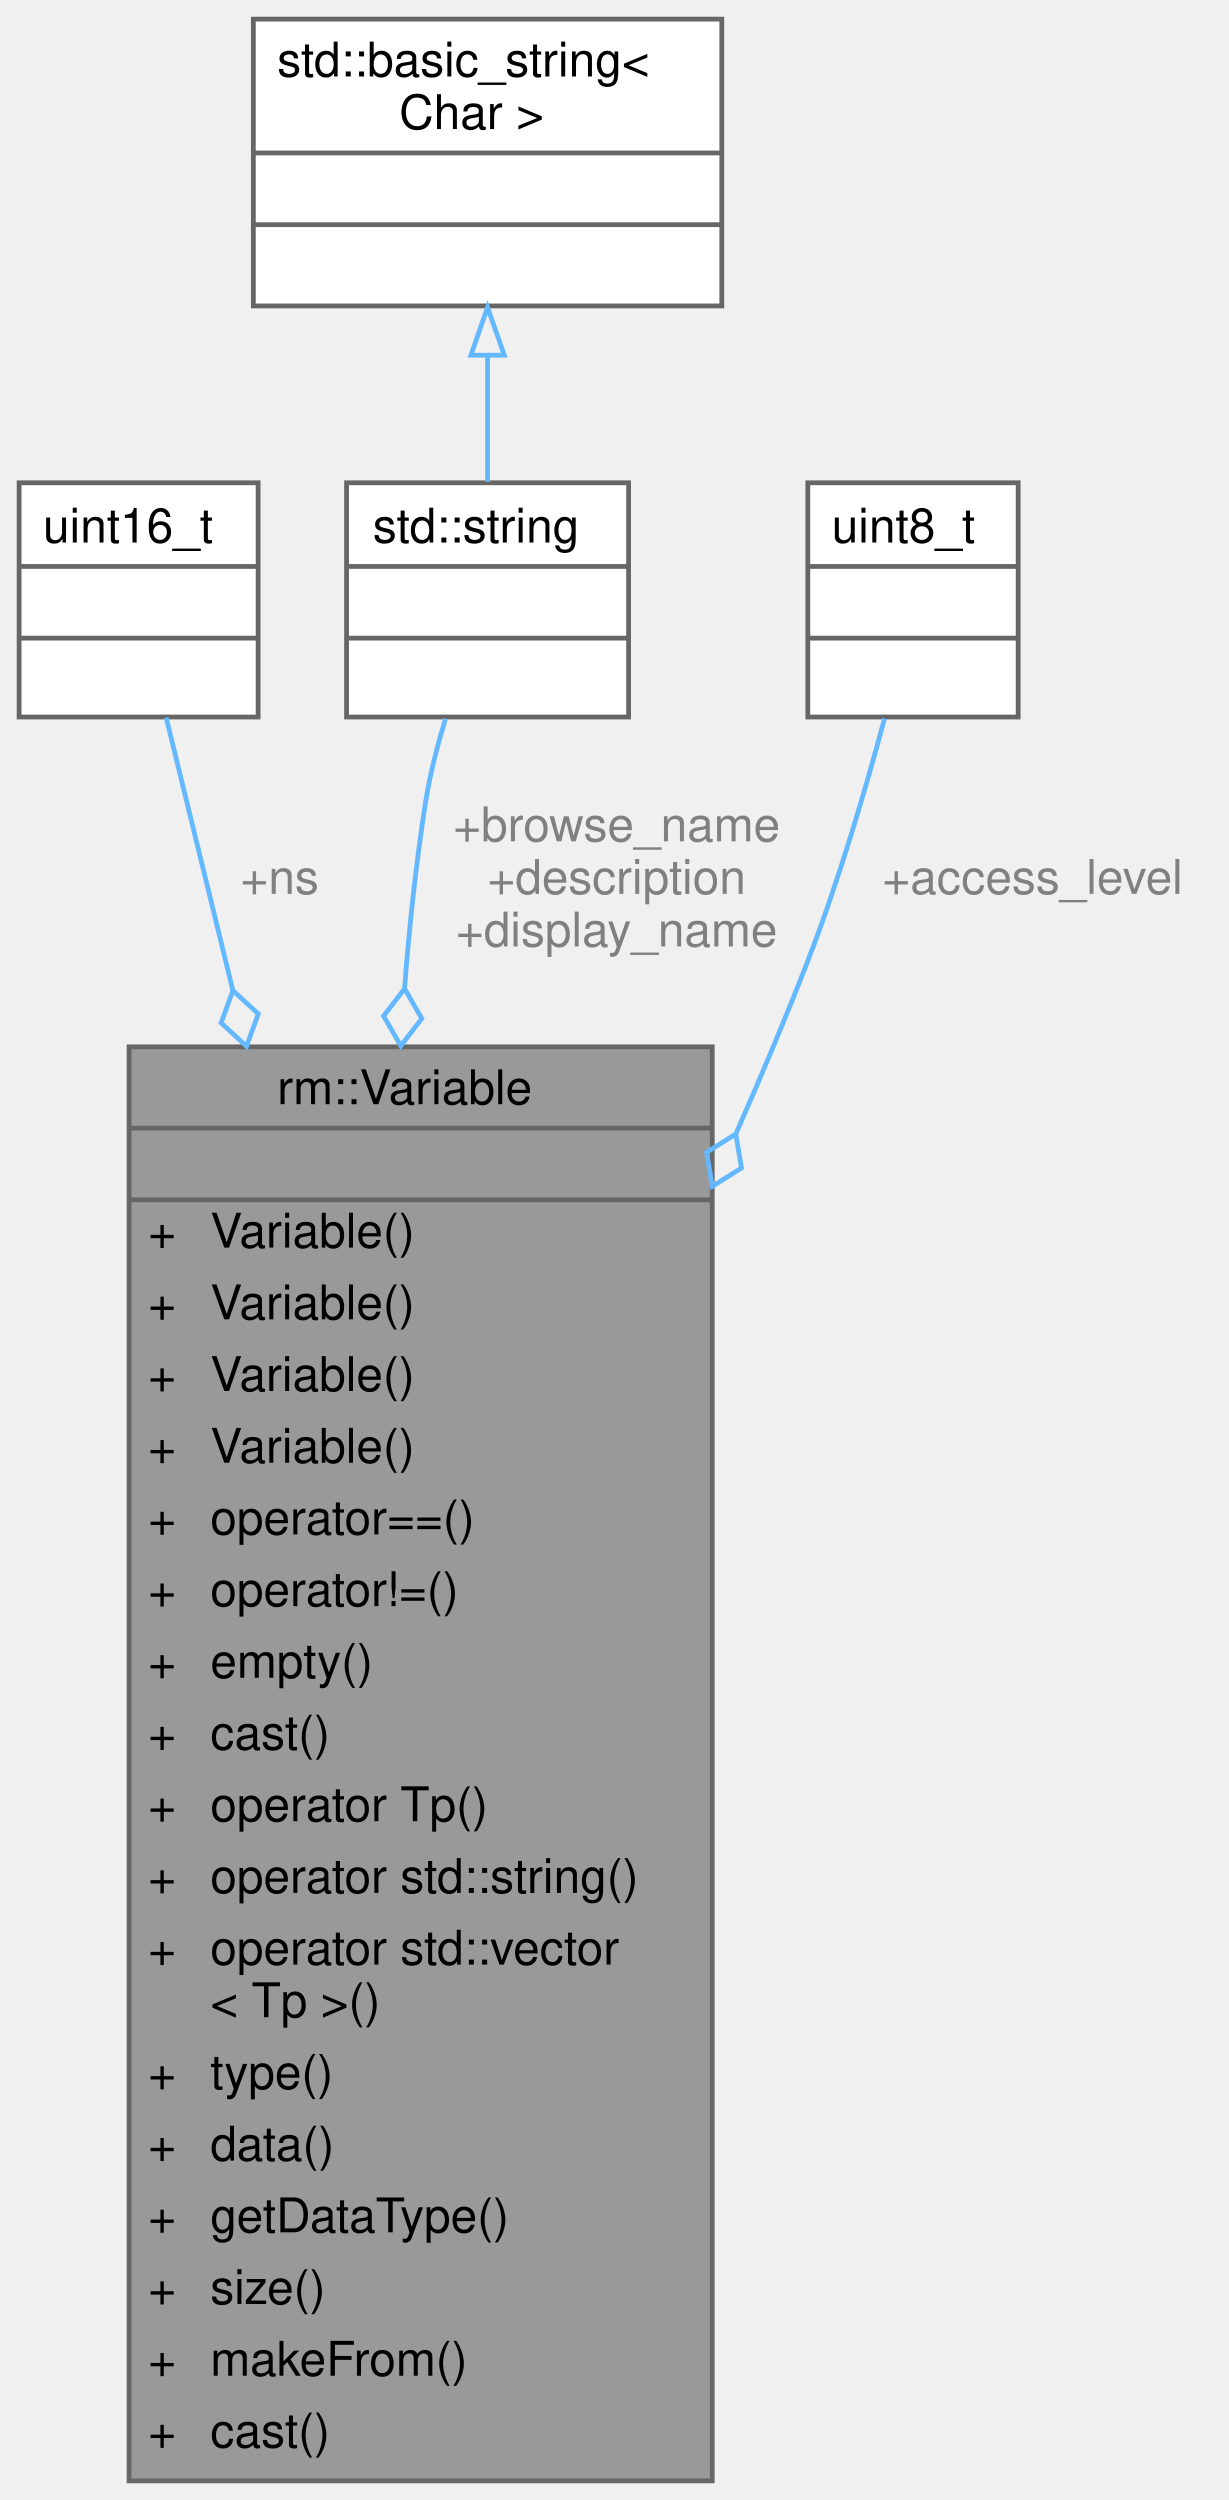
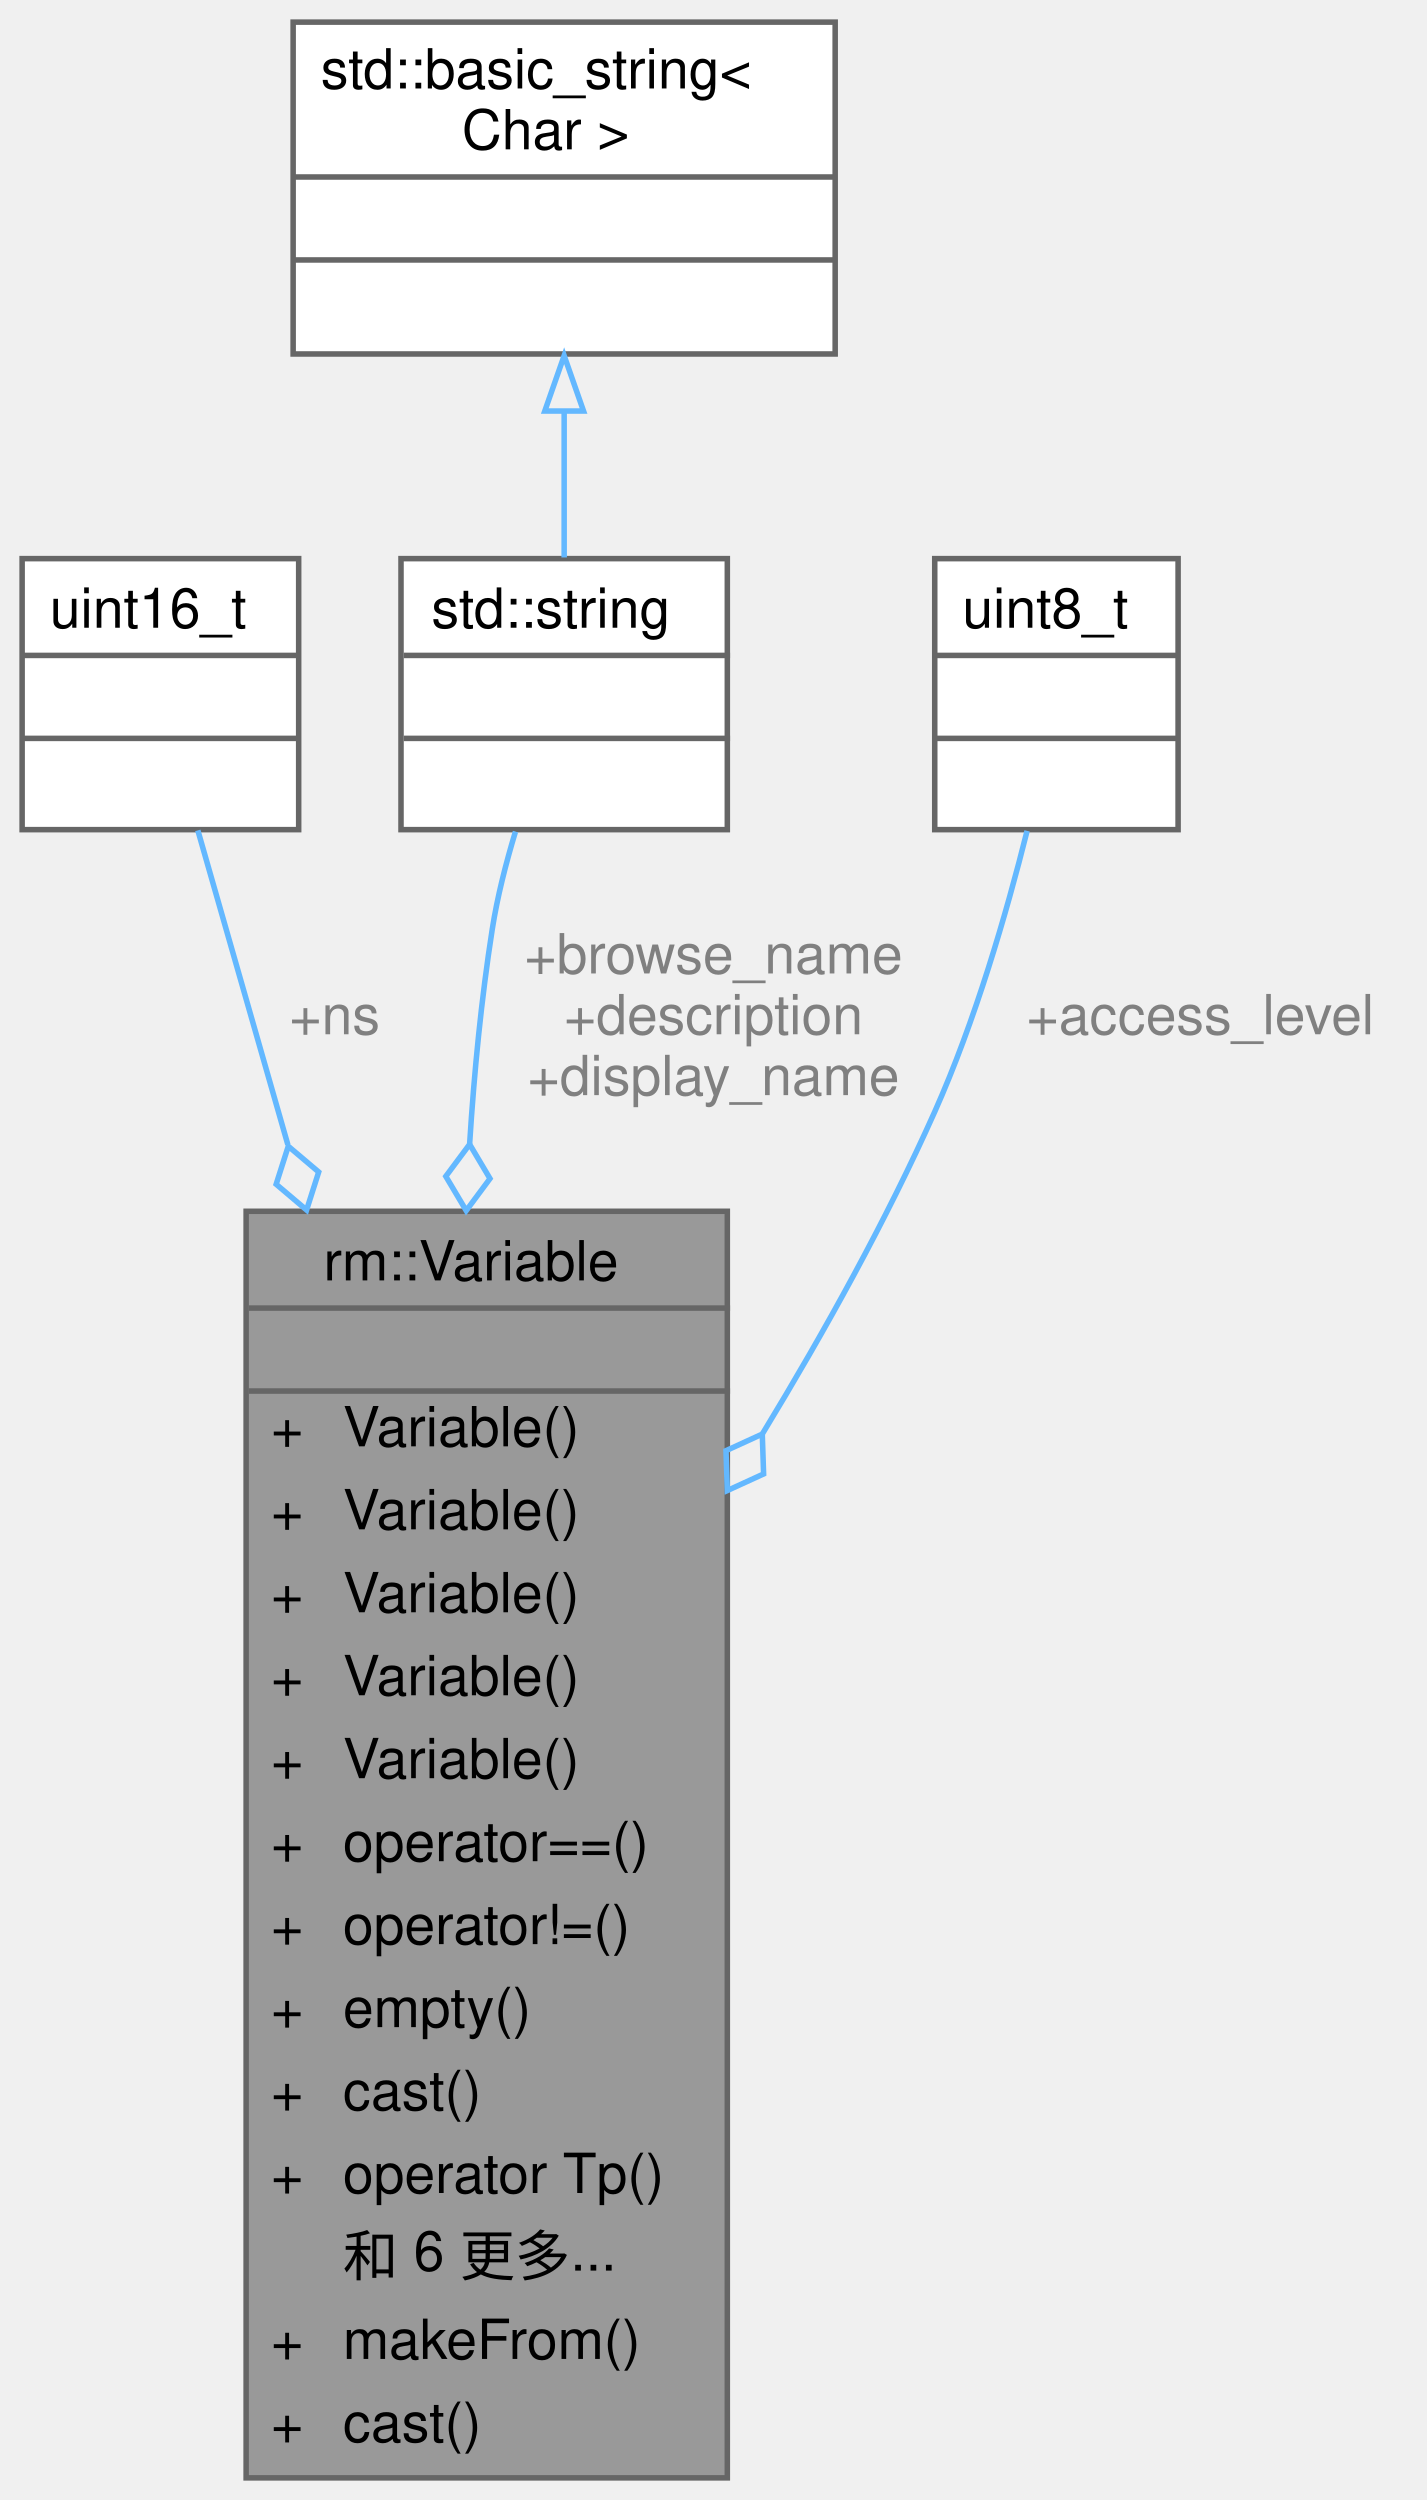
- <svg xmlns="http://www.w3.org/2000/svg" xmlns:xlink="http://www.w3.org/1999/xlink" width="257pt" height="523pt" viewBox="0.00 0.00 257.00 523.00">
-   <g id="graph0" class="graph" transform="scale(1 1) rotate(0) translate(4 519)">
+ <svg xmlns="http://www.w3.org/2000/svg" xmlns:xlink="http://www.w3.org/1999/xlink" width="258pt" height="452pt" viewBox="0.00 0.00 258.00 452.00">
+   <g id="graph0" class="graph" transform="scale(1 1) rotate(0) translate(4 448)">
    <g id="Node000001" class="node">
      <g id="a_Node000001">
        <a xlink:title="OPC UA 变量">
-           <polygon fill="#999999" stroke="transparent" points="145,-300 23,-300 23,0 145,0 145,-300" />
-           <text text-anchor="start" x="54" y="-288" font-family="Helvetica,sans-Serif" font-size="10.00">rm::Variable</text>
-           <text text-anchor="start" x="82" y="-273" font-family="Helvetica,sans-Serif" font-size="10.00"> </text>
-           <text text-anchor="start" x="27" y="-258" font-family="Helvetica,sans-Serif" font-size="10.00">+</text>
-           <text text-anchor="start" x="40" y="-258" font-family="Helvetica,sans-Serif" font-size="10.00">Variable()</text>
-           <text text-anchor="start" x="27" y="-243" font-family="Helvetica,sans-Serif" font-size="10.00">+</text>
-           <text text-anchor="start" x="40" y="-243" font-family="Helvetica,sans-Serif" font-size="10.00">Variable()</text>
-           <text text-anchor="start" x="27" y="-228" font-family="Helvetica,sans-Serif" font-size="10.00">+</text>
-           <text text-anchor="start" x="40" y="-228" font-family="Helvetica,sans-Serif" font-size="10.00">Variable()</text>
-           <text text-anchor="start" x="27" y="-213" font-family="Helvetica,sans-Serif" font-size="10.00">+</text>
-           <text text-anchor="start" x="40" y="-213" font-family="Helvetica,sans-Serif" font-size="10.00">Variable()</text>
-           <text text-anchor="start" x="27" y="-198" font-family="Helvetica,sans-Serif" font-size="10.00">+</text>
-           <text text-anchor="start" x="40" y="-198" font-family="Helvetica,sans-Serif" font-size="10.00">operator==()</text>
-           <text text-anchor="start" x="27" y="-183" font-family="Helvetica,sans-Serif" font-size="10.00">+</text>
-           <text text-anchor="start" x="40" y="-183" font-family="Helvetica,sans-Serif" font-size="10.00">operator!=()</text>
-           <text text-anchor="start" x="27" y="-168" font-family="Helvetica,sans-Serif" font-size="10.00">+</text>
-           <text text-anchor="start" x="40" y="-168" font-family="Helvetica,sans-Serif" font-size="10.00">empty()</text>
-           <text text-anchor="start" x="27" y="-153" font-family="Helvetica,sans-Serif" font-size="10.00">+</text>
-           <text text-anchor="start" x="40" y="-153" font-family="Helvetica,sans-Serif" font-size="10.00">cast()</text>
-           <text text-anchor="start" x="27" y="-138" font-family="Helvetica,sans-Serif" font-size="10.00">+</text>
-           <text text-anchor="start" x="40" y="-138" font-family="Helvetica,sans-Serif" font-size="10.00">operator Tp()</text>
-           <text text-anchor="start" x="27" y="-123" font-family="Helvetica,sans-Serif" font-size="10.00">+</text>
-           <text text-anchor="start" x="40" y="-123" font-family="Helvetica,sans-Serif" font-size="10.00">operator std::string()</text>
-           <text text-anchor="start" x="27" y="-108" font-family="Helvetica,sans-Serif" font-size="10.00">+</text>
-           <text text-anchor="start" x="40" y="-108" font-family="Helvetica,sans-Serif" font-size="10.00">operator std::vector</text>
-           <text text-anchor="start" x="40" y="-97" font-family="Helvetica,sans-Serif" font-size="10.00">&lt; Tp &gt;()</text>
-           <text text-anchor="start" x="27" y="-82" font-family="Helvetica,sans-Serif" font-size="10.00">+</text>
-           <text text-anchor="start" x="40" y="-82" font-family="Helvetica,sans-Serif" font-size="10.00">type()</text>
-           <text text-anchor="start" x="27" y="-67" font-family="Helvetica,sans-Serif" font-size="10.00">+</text>
-           <text text-anchor="start" x="40" y="-67" font-family="Helvetica,sans-Serif" font-size="10.00">data()</text>
-           <text text-anchor="start" x="27" y="-52" font-family="Helvetica,sans-Serif" font-size="10.00">+</text>
-           <text text-anchor="start" x="40" y="-52" font-family="Helvetica,sans-Serif" font-size="10.00">getDataType()</text>
-           <text text-anchor="start" x="27" y="-37" font-family="Helvetica,sans-Serif" font-size="10.00">+</text>
-           <text text-anchor="start" x="40" y="-37" font-family="Helvetica,sans-Serif" font-size="10.00">size()</text>
-           <text text-anchor="start" x="27" y="-22" font-family="Helvetica,sans-Serif" font-size="10.00">+</text>
-           <text text-anchor="start" x="40" y="-22" font-family="Helvetica,sans-Serif" font-size="10.00">makeFrom()</text>
-           <text text-anchor="start" x="27" y="-7" font-family="Helvetica,sans-Serif" font-size="10.00">+</text>
-           <text text-anchor="start" x="40" y="-7" font-family="Helvetica,sans-Serif" font-size="10.00">cast()</text>
-           <polygon fill="#666666" stroke="#666666" points="23,-283 23,-283 145,-283 145,-283 23,-283" />
-           <polygon fill="#666666" stroke="#666666" points="23,-268 23,-268 145,-268 145,-268 23,-268" />
-           <polygon fill="none" stroke="#666666" points="23,0 23,-300 145,-300 145,0 23,0" />
+           <polygon fill="#999999" stroke="transparent" points="127.5,-229 40.5,-229 40.5,0 127.5,0 127.5,-229" />
+           <text text-anchor="start" x="54.5" y="-216.5" font-family="Helvetica,sans-Serif" font-size="10.00">rm::Variable</text>
+           <text text-anchor="start" x="82.5" y="-201.5" font-family="Helvetica,sans-Serif" font-size="10.00"> </text>
+           <text text-anchor="start" x="45" y="-186.5" font-family="Helvetica,sans-Serif" font-size="10.00">+</text>
+           <text text-anchor="start" x="58" y="-186.5" font-family="Helvetica,sans-Serif" font-size="10.00">Variable()</text>
+           <text text-anchor="start" x="45" y="-171.5" font-family="Helvetica,sans-Serif" font-size="10.00">+</text>
+           <text text-anchor="start" x="58" y="-171.5" font-family="Helvetica,sans-Serif" font-size="10.00">Variable()</text>
+           <text text-anchor="start" x="45" y="-156.5" font-family="Helvetica,sans-Serif" font-size="10.00">+</text>
+           <text text-anchor="start" x="58" y="-156.5" font-family="Helvetica,sans-Serif" font-size="10.00">Variable()</text>
+           <text text-anchor="start" x="45" y="-141.5" font-family="Helvetica,sans-Serif" font-size="10.00">+</text>
+           <text text-anchor="start" x="58" y="-141.5" font-family="Helvetica,sans-Serif" font-size="10.00">Variable()</text>
+           <text text-anchor="start" x="45" y="-126.5" font-family="Helvetica,sans-Serif" font-size="10.00">+</text>
+           <text text-anchor="start" x="58" y="-126.5" font-family="Helvetica,sans-Serif" font-size="10.00">Variable()</text>
+           <text text-anchor="start" x="45" y="-111.5" font-family="Helvetica,sans-Serif" font-size="10.00">+</text>
+           <text text-anchor="start" x="58" y="-111.5" font-family="Helvetica,sans-Serif" font-size="10.00">operator==()</text>
+           <text text-anchor="start" x="45" y="-96.5" font-family="Helvetica,sans-Serif" font-size="10.00">+</text>
+           <text text-anchor="start" x="58" y="-96.5" font-family="Helvetica,sans-Serif" font-size="10.00">operator!=()</text>
+           <text text-anchor="start" x="45" y="-81.5" font-family="Helvetica,sans-Serif" font-size="10.00">+</text>
+           <text text-anchor="start" x="58" y="-81.5" font-family="Helvetica,sans-Serif" font-size="10.00">empty()</text>
+           <text text-anchor="start" x="45" y="-66.5" font-family="Helvetica,sans-Serif" font-size="10.00">+</text>
+           <text text-anchor="start" x="58" y="-66.5" font-family="Helvetica,sans-Serif" font-size="10.00">cast()</text>
+           <text text-anchor="start" x="45" y="-51.5" font-family="Helvetica,sans-Serif" font-size="10.00">+</text>
+           <text text-anchor="start" x="58" y="-51.5" font-family="Helvetica,sans-Serif" font-size="10.00">operator Tp()</text>
+           <text text-anchor="start" x="58" y="-36.5" font-family="Helvetica,sans-Serif" font-size="10.00">和 6 更多...</text>
+           <text text-anchor="start" x="45" y="-21.5" font-family="Helvetica,sans-Serif" font-size="10.00">+</text>
+           <text text-anchor="start" x="58" y="-21.5" font-family="Helvetica,sans-Serif" font-size="10.00">makeFrom()</text>
+           <text text-anchor="start" x="45" y="-6.5" font-family="Helvetica,sans-Serif" font-size="10.00">+</text>
+           <text text-anchor="start" x="58" y="-6.5" font-family="Helvetica,sans-Serif" font-size="10.00">cast()</text>
+           <polygon fill="#666666" stroke="#666666" points="41,-211.5 41,-211.5 128,-211.5 128,-211.5 41,-211.5" />
+           <polygon fill="#666666" stroke="#666666" points="41,-196.5 41,-196.5 128,-196.5 128,-196.5 41,-196.5" />
+           <polygon fill="none" stroke="#666666" points="40.5,0 40.5,-229 127.5,-229 127.5,0 40.5,0" />
        </a>
      </g>
    </g>
    <g id="Node000002" class="node">
      <g id="a_Node000002">
        <a xlink:title=" ">
-           <polygon fill="white" stroke="transparent" points="50,-418 0,-418 0,-369 50,-369 50,-418" />
-           <text text-anchor="start" x="5" y="-405.5" font-family="Helvetica,sans-Serif" font-size="10.00">uint16_t</text>
-           <text text-anchor="start" x="23" y="-390.5" font-family="Helvetica,sans-Serif" font-size="10.00"> </text>
-           <text text-anchor="start" x="23" y="-375.5" font-family="Helvetica,sans-Serif" font-size="10.00"> </text>
-           <polygon fill="#666666" stroke="#666666" points="0,-400.5 0,-400.5 50,-400.5 50,-400.5 0,-400.5" />
-           <polygon fill="#666666" stroke="#666666" points="0,-385.5 0,-385.5 50,-385.5 50,-385.5 0,-385.5" />
-           <polygon fill="none" stroke="#666666" points="0,-369 0,-418 50,-418 50,-369 0,-369" />
+           <polygon fill="white" stroke="transparent" points="50,-347 0,-347 0,-298 50,-298 50,-347" />
+           <text text-anchor="start" x="5" y="-334.5" font-family="Helvetica,sans-Serif" font-size="10.00">uint16_t</text>
+           <text text-anchor="start" x="23" y="-319.5" font-family="Helvetica,sans-Serif" font-size="10.00"> </text>
+           <text text-anchor="start" x="23" y="-304.5" font-family="Helvetica,sans-Serif" font-size="10.00"> </text>
+           <polygon fill="#666666" stroke="#666666" points="0,-329.5 0,-329.5 50,-329.5 50,-329.5 0,-329.5" />
+           <polygon fill="#666666" stroke="#666666" points="0,-314.5 0,-314.5 50,-314.5 50,-314.5 0,-314.5" />
+           <polygon fill="none" stroke="#666666" points="0,-298 0,-347 50,-347 50,-298 0,-298" />
        </a>
      </g>
    </g>
    <g id="edge1_Node000001_Node000002" class="edge">
      <g id="a_edge1_Node000001_Node000002">
        <a xlink:title=" ">
-           <path fill="none" stroke="#63b8ff" d="M30.76,-368.9C34.33,-354.3 39.26,-334.13 44.69,-311.91" />
-           <polygon fill="none" stroke="#63b8ff" points="44.72,-311.78 42.26,-305 47.57,-300.12 50.03,-306.9 44.72,-311.78" />
+           <path fill="none" stroke="#63b8ff" d="M31.77,-297.87C36,-283.09 41.82,-262.77 48.04,-241.05" />
+           <polygon fill="none" stroke="#63b8ff" points="48.12,-240.76 45.93,-233.89 51.43,-229.23 53.62,-236.1 48.12,-240.76" />
        </a>
      </g>
-       <text text-anchor="middle" x="54.5" y="-332" font-family="Helvetica,sans-Serif" font-size="10.00" fill="grey"> +ns</text>
+       <text text-anchor="middle" x="56.5" y="-261" font-family="Helvetica,sans-Serif" font-size="10.00" fill="grey"> +ns</text>
    </g>
    <g id="Node000003" class="node">
      <g id="a_Node000003">
        <a xlink:title=" ">
-           <polygon fill="white" stroke="transparent" points="127.5,-418 68.5,-418 68.5,-369 127.5,-369 127.5,-418" />
-           <text text-anchor="start" x="74" y="-405.5" font-family="Helvetica,sans-Serif" font-size="10.00">std::string</text>
-           <text text-anchor="start" x="96.5" y="-390.5" font-family="Helvetica,sans-Serif" font-size="10.00"> </text>
-           <text text-anchor="start" x="96.5" y="-375.5" font-family="Helvetica,sans-Serif" font-size="10.00"> </text>
-           <polygon fill="#666666" stroke="#666666" points="69,-400.5 69,-400.5 128,-400.5 128,-400.5 69,-400.5" />
-           <polygon fill="#666666" stroke="#666666" points="69,-385.5 69,-385.5 128,-385.5 128,-385.5 69,-385.5" />
-           <polygon fill="none" stroke="#666666" points="68.5,-369 68.5,-418 127.5,-418 127.5,-369 68.5,-369" />
+           <polygon fill="white" stroke="transparent" points="127.5,-347 68.5,-347 68.5,-298 127.5,-298 127.5,-347" />
+           <text text-anchor="start" x="74" y="-334.5" font-family="Helvetica,sans-Serif" font-size="10.00">std::string</text>
+           <text text-anchor="start" x="96.5" y="-319.5" font-family="Helvetica,sans-Serif" font-size="10.00"> </text>
+           <text text-anchor="start" x="96.5" y="-304.5" font-family="Helvetica,sans-Serif" font-size="10.00"> </text>
+           <polygon fill="#666666" stroke="#666666" points="69,-329.5 69,-329.5 128,-329.5 128,-329.5 69,-329.5" />
+           <polygon fill="#666666" stroke="#666666" points="69,-314.5 69,-314.5 128,-314.5 128,-314.5 69,-314.5" />
+           <polygon fill="none" stroke="#666666" points="68.5,-298 68.5,-347 127.5,-347 127.5,-298 68.5,-298" />
        </a>
      </g>
    </g>
    <g id="edge2_Node000001_Node000003" class="edge">
      <g id="a_edge2_Node000001_Node000003">
        <a xlink:title=" ">
-           <path fill="none" stroke="#63b8ff" d="M89.2,-368.65C87.47,-362.94 85.9,-356.82 85,-351 83.05,-338.46 81.64,-325.42 80.64,-312.28" />
-           <polygon fill="none" stroke="#63b8ff" points="80.64,-312.17 76.25,-306.45 79.85,-300.2 84.24,-305.92 80.64,-312.17" />
+           <path fill="none" stroke="#63b8ff" d="M89.2,-297.65C87.47,-291.94 85.91,-285.82 85,-280 83.04,-267.47 81.74,-254.34 80.91,-241.19" />
+           <polygon fill="none" stroke="#63b8ff" points="80.91,-241.11 76.6,-235.32 80.29,-229.12 84.59,-234.91 80.91,-241.11" />
        </a>
      </g>
-       <text text-anchor="middle" x="125" y="-343" font-family="Helvetica,sans-Serif" font-size="10.00" fill="grey"> +browse_name</text>
-       <text text-anchor="middle" x="125" y="-332" font-family="Helvetica,sans-Serif" font-size="10.00" fill="grey">+description</text>
-       <text text-anchor="middle" x="125" y="-321" font-family="Helvetica,sans-Serif" font-size="10.00" fill="grey">+display_name</text>
+       <text text-anchor="middle" x="125" y="-272" font-family="Helvetica,sans-Serif" font-size="10.00" fill="grey"> +browse_name</text>
+       <text text-anchor="middle" x="125" y="-261" font-family="Helvetica,sans-Serif" font-size="10.00" fill="grey">+description</text>
+       <text text-anchor="middle" x="125" y="-250" font-family="Helvetica,sans-Serif" font-size="10.00" fill="grey">+display_name</text>
    </g>
    <g id="Node000004" class="node">
      <g id="a_Node000004">
        <a xlink:title=" ">
-           <polygon fill="white" stroke="transparent" points="147,-515 49,-515 49,-455 147,-455 147,-515" />
-           <text text-anchor="start" x="54" y="-503" font-family="Helvetica,sans-Serif" font-size="10.00">std::basic_string&lt;</text>
-           <text text-anchor="start" x="79.5" y="-492" font-family="Helvetica,sans-Serif" font-size="10.00"> Char &gt;</text>
-           <text text-anchor="start" x="96" y="-477" font-family="Helvetica,sans-Serif" font-size="10.00"> </text>
-           <text text-anchor="start" x="96" y="-462" font-family="Helvetica,sans-Serif" font-size="10.00"> </text>
-           <polygon fill="#666666" stroke="#666666" points="49,-487 49,-487 147,-487 147,-487 49,-487" />
-           <polygon fill="#666666" stroke="#666666" points="49,-472 49,-472 147,-472 147,-472 49,-472" />
-           <polygon fill="none" stroke="#666666" points="49,-455 49,-515 147,-515 147,-455 49,-455" />
+           <polygon fill="white" stroke="transparent" points="147,-444 49,-444 49,-384 147,-384 147,-444" />
+           <text text-anchor="start" x="54" y="-432" font-family="Helvetica,sans-Serif" font-size="10.00">std::basic_string&lt;</text>
+           <text text-anchor="start" x="79.5" y="-421" font-family="Helvetica,sans-Serif" font-size="10.00"> Char &gt;</text>
+           <text text-anchor="start" x="96" y="-406" font-family="Helvetica,sans-Serif" font-size="10.00"> </text>
+           <text text-anchor="start" x="96" y="-391" font-family="Helvetica,sans-Serif" font-size="10.00"> </text>
+           <polygon fill="#666666" stroke="#666666" points="49,-416 49,-416 147,-416 147,-416 49,-416" />
+           <polygon fill="#666666" stroke="#666666" points="49,-401 49,-401 147,-401 147,-401 49,-401" />
+           <polygon fill="none" stroke="#666666" points="49,-384 49,-444 147,-444 147,-384 49,-384" />
        </a>
      </g>
    </g>
    <g id="edge3_Node000003_Node000004" class="edge">
      <g id="a_edge3_Node000003_Node000004">
        <a xlink:title=" ">
-           <path fill="none" stroke="#63b8ff" d="M98,-444.41C98,-435.47 98,-426.25 98,-418.21" />
-           <polygon fill="none" stroke="#63b8ff" points="94.5,-444.69 98,-454.69 101.5,-444.69 94.5,-444.69" />
+           <path fill="none" stroke="#63b8ff" d="M98,-373.41C98,-364.47 98,-355.25 98,-347.21" />
+           <polygon fill="none" stroke="#63b8ff" points="94.5,-373.69 98,-383.69 101.5,-373.69 94.5,-373.69" />
        </a>
      </g>
    </g>
    <g id="Node000005" class="node">
      <g id="a_Node000005">
        <a xlink:title=" ">
-           <polygon fill="white" stroke="transparent" points="209,-418 165,-418 165,-369 209,-369 209,-418" />
-           <text text-anchor="start" x="170" y="-405.5" font-family="Helvetica,sans-Serif" font-size="10.00">uint8_t</text>
-           <text text-anchor="start" x="185" y="-390.5" font-family="Helvetica,sans-Serif" font-size="10.00"> </text>
-           <text text-anchor="start" x="185" y="-375.5" font-family="Helvetica,sans-Serif" font-size="10.00"> </text>
-           <polygon fill="#666666" stroke="#666666" points="165,-400.5 165,-400.5 209,-400.5 209,-400.5 165,-400.5" />
-           <polygon fill="#666666" stroke="#666666" points="165,-385.5 165,-385.5 209,-385.5 209,-385.5 165,-385.5" />
-           <polygon fill="none" stroke="#666666" points="165,-369 165,-418 209,-418 209,-369 165,-369" />
+           <polygon fill="white" stroke="transparent" points="209,-347 165,-347 165,-298 209,-298 209,-347" />
+           <text text-anchor="start" x="170" y="-334.5" font-family="Helvetica,sans-Serif" font-size="10.00">uint8_t</text>
+           <text text-anchor="start" x="185" y="-319.5" font-family="Helvetica,sans-Serif" font-size="10.00"> </text>
+           <text text-anchor="start" x="185" y="-304.5" font-family="Helvetica,sans-Serif" font-size="10.00"> </text>
+           <polygon fill="#666666" stroke="#666666" points="165,-329.5 165,-329.5 209,-329.5 209,-329.5 165,-329.5" />
+           <polygon fill="#666666" stroke="#666666" points="165,-314.5 165,-314.5 209,-314.5 209,-314.5 165,-314.5" />
+           <polygon fill="none" stroke="#666666" points="165,-298 165,-347 209,-347 209,-298 165,-298" />
        </a>
      </g>
    </g>
    <g id="edge4_Node000001_Node000005" class="edge">
      <g id="a_edge4_Node000001_Node000005">
        <a xlink:title=" ">
-           <path fill="none" stroke="#63b8ff" d="M181.04,-368.68C177.08,-353.89 171.43,-334.6 165,-318 160.41,-306.15 155.32,-293.99 149.98,-281.9" />
-           <polygon fill="none" stroke="#63b8ff" points="149.92,-281.77 143.82,-277.93 145.02,-270.82 151.12,-274.66 149.92,-281.77" />
+           <path fill="none" stroke="#63b8ff" d="M181.7,-297.78C177.96,-282.85 172.31,-263.38 165,-247 156.28,-227.46 145.13,-207.33 133.91,-188.87" />
+           <polygon fill="none" stroke="#63b8ff" points="133.82,-188.72 127.26,-185.72 127.5,-178.51 134.06,-181.51 133.82,-188.72" />
        </a>
      </g>
-       <text text-anchor="middle" x="212" y="-332" font-family="Helvetica,sans-Serif" font-size="10.00" fill="grey"> +access_level</text>
+       <text text-anchor="middle" x="213" y="-261" font-family="Helvetica,sans-Serif" font-size="10.00" fill="grey"> +access_level</text>
    </g>
  </g>
</svg>
